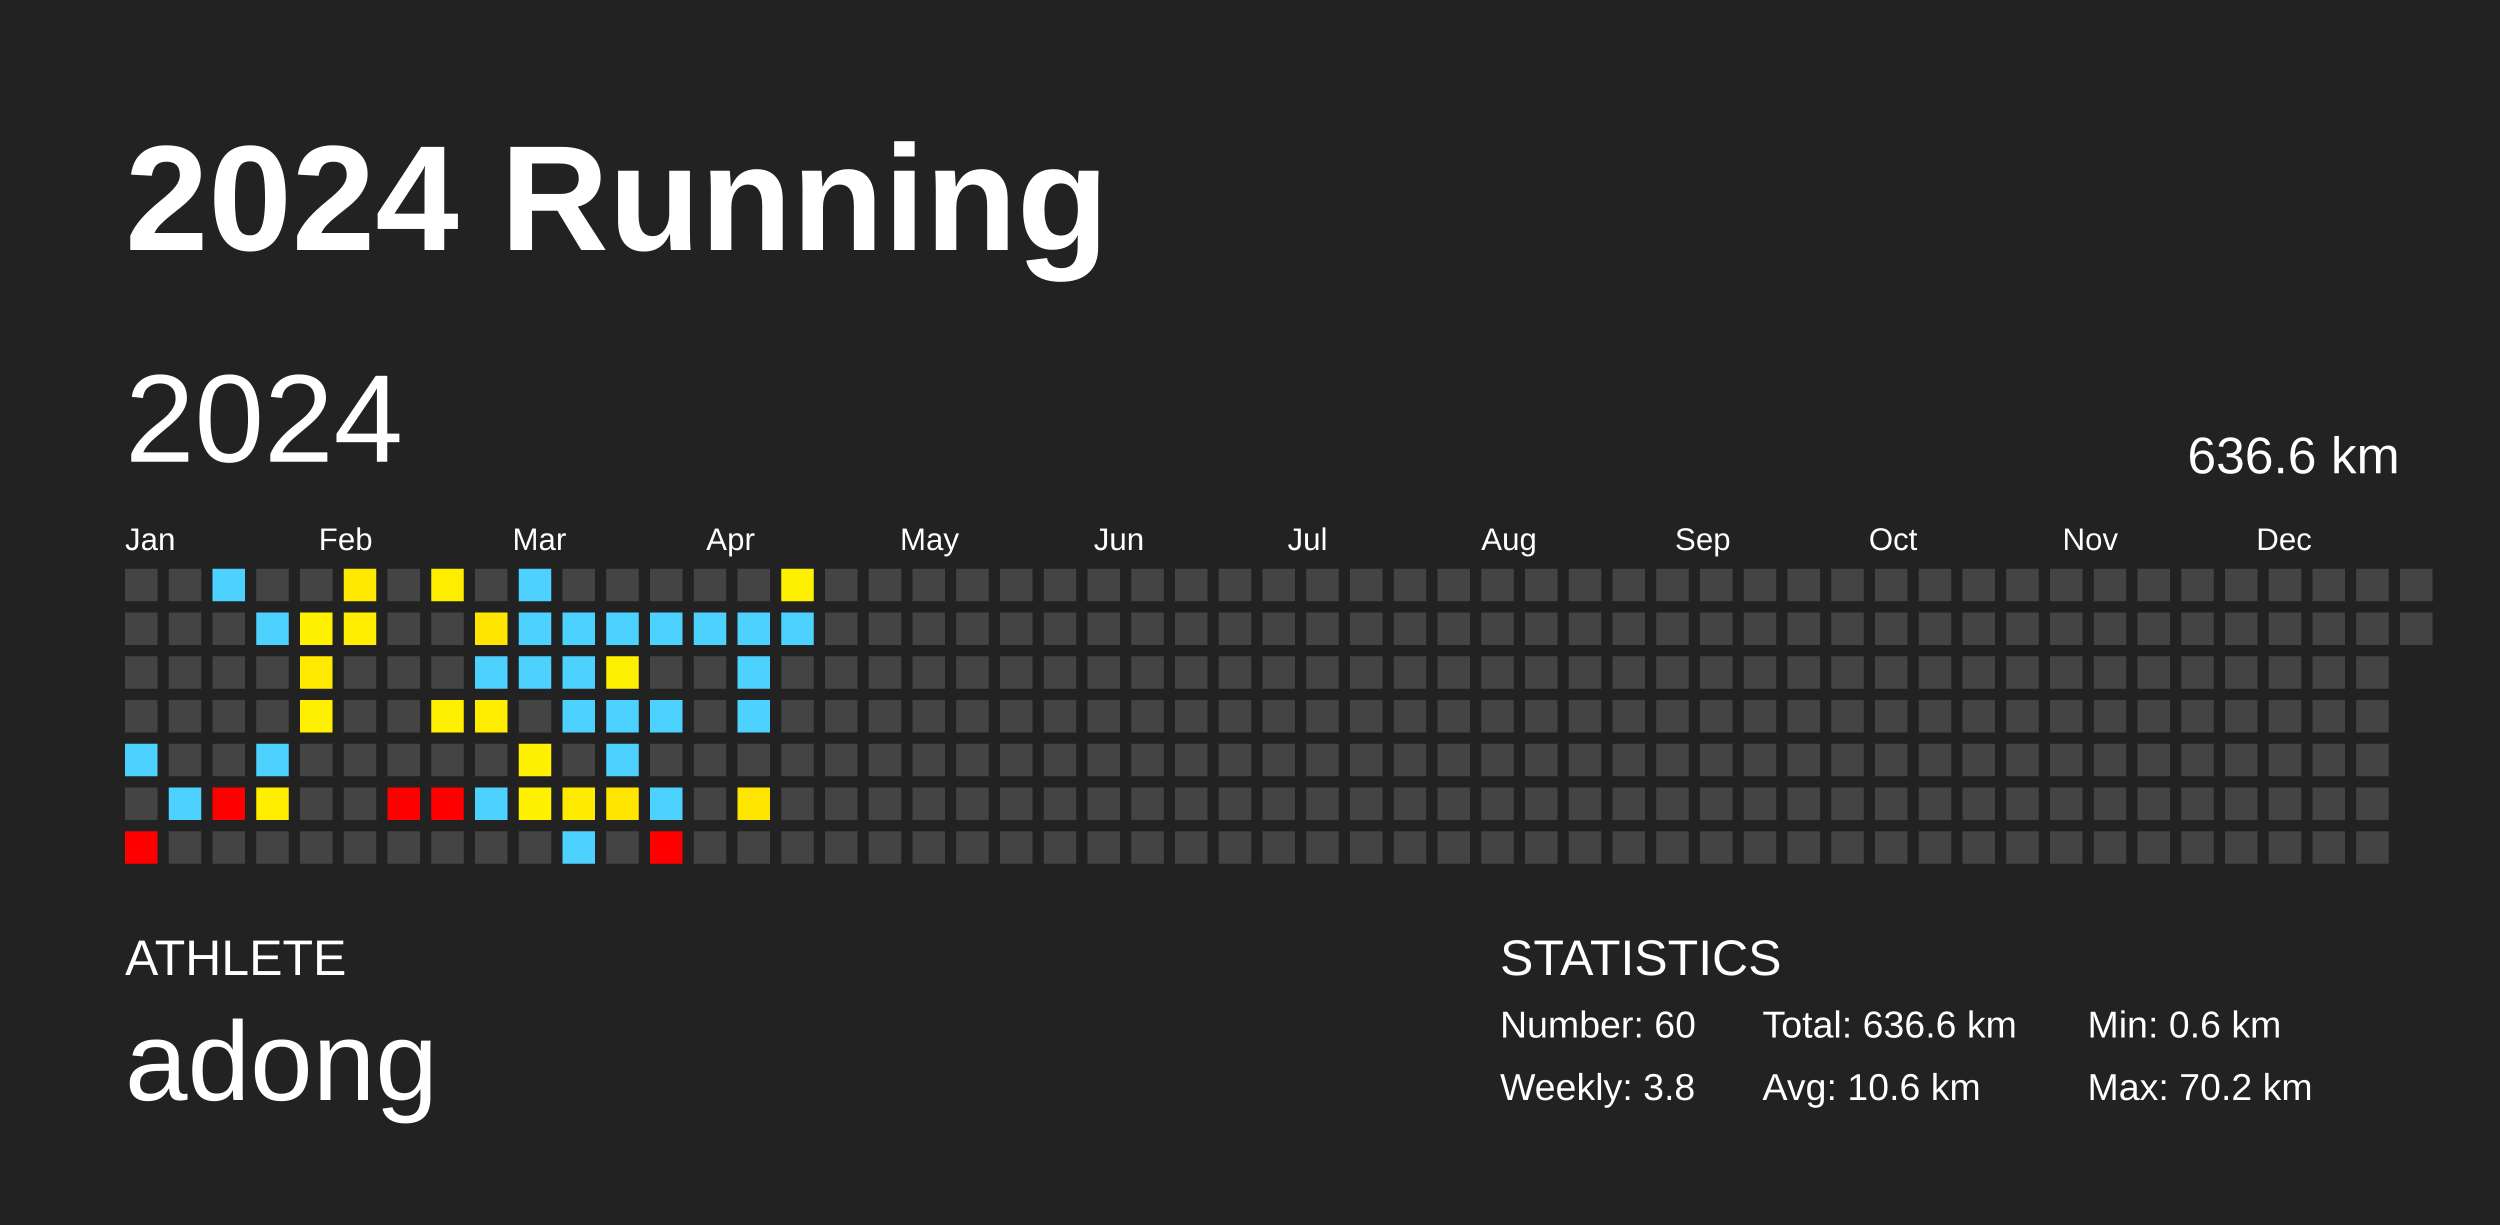
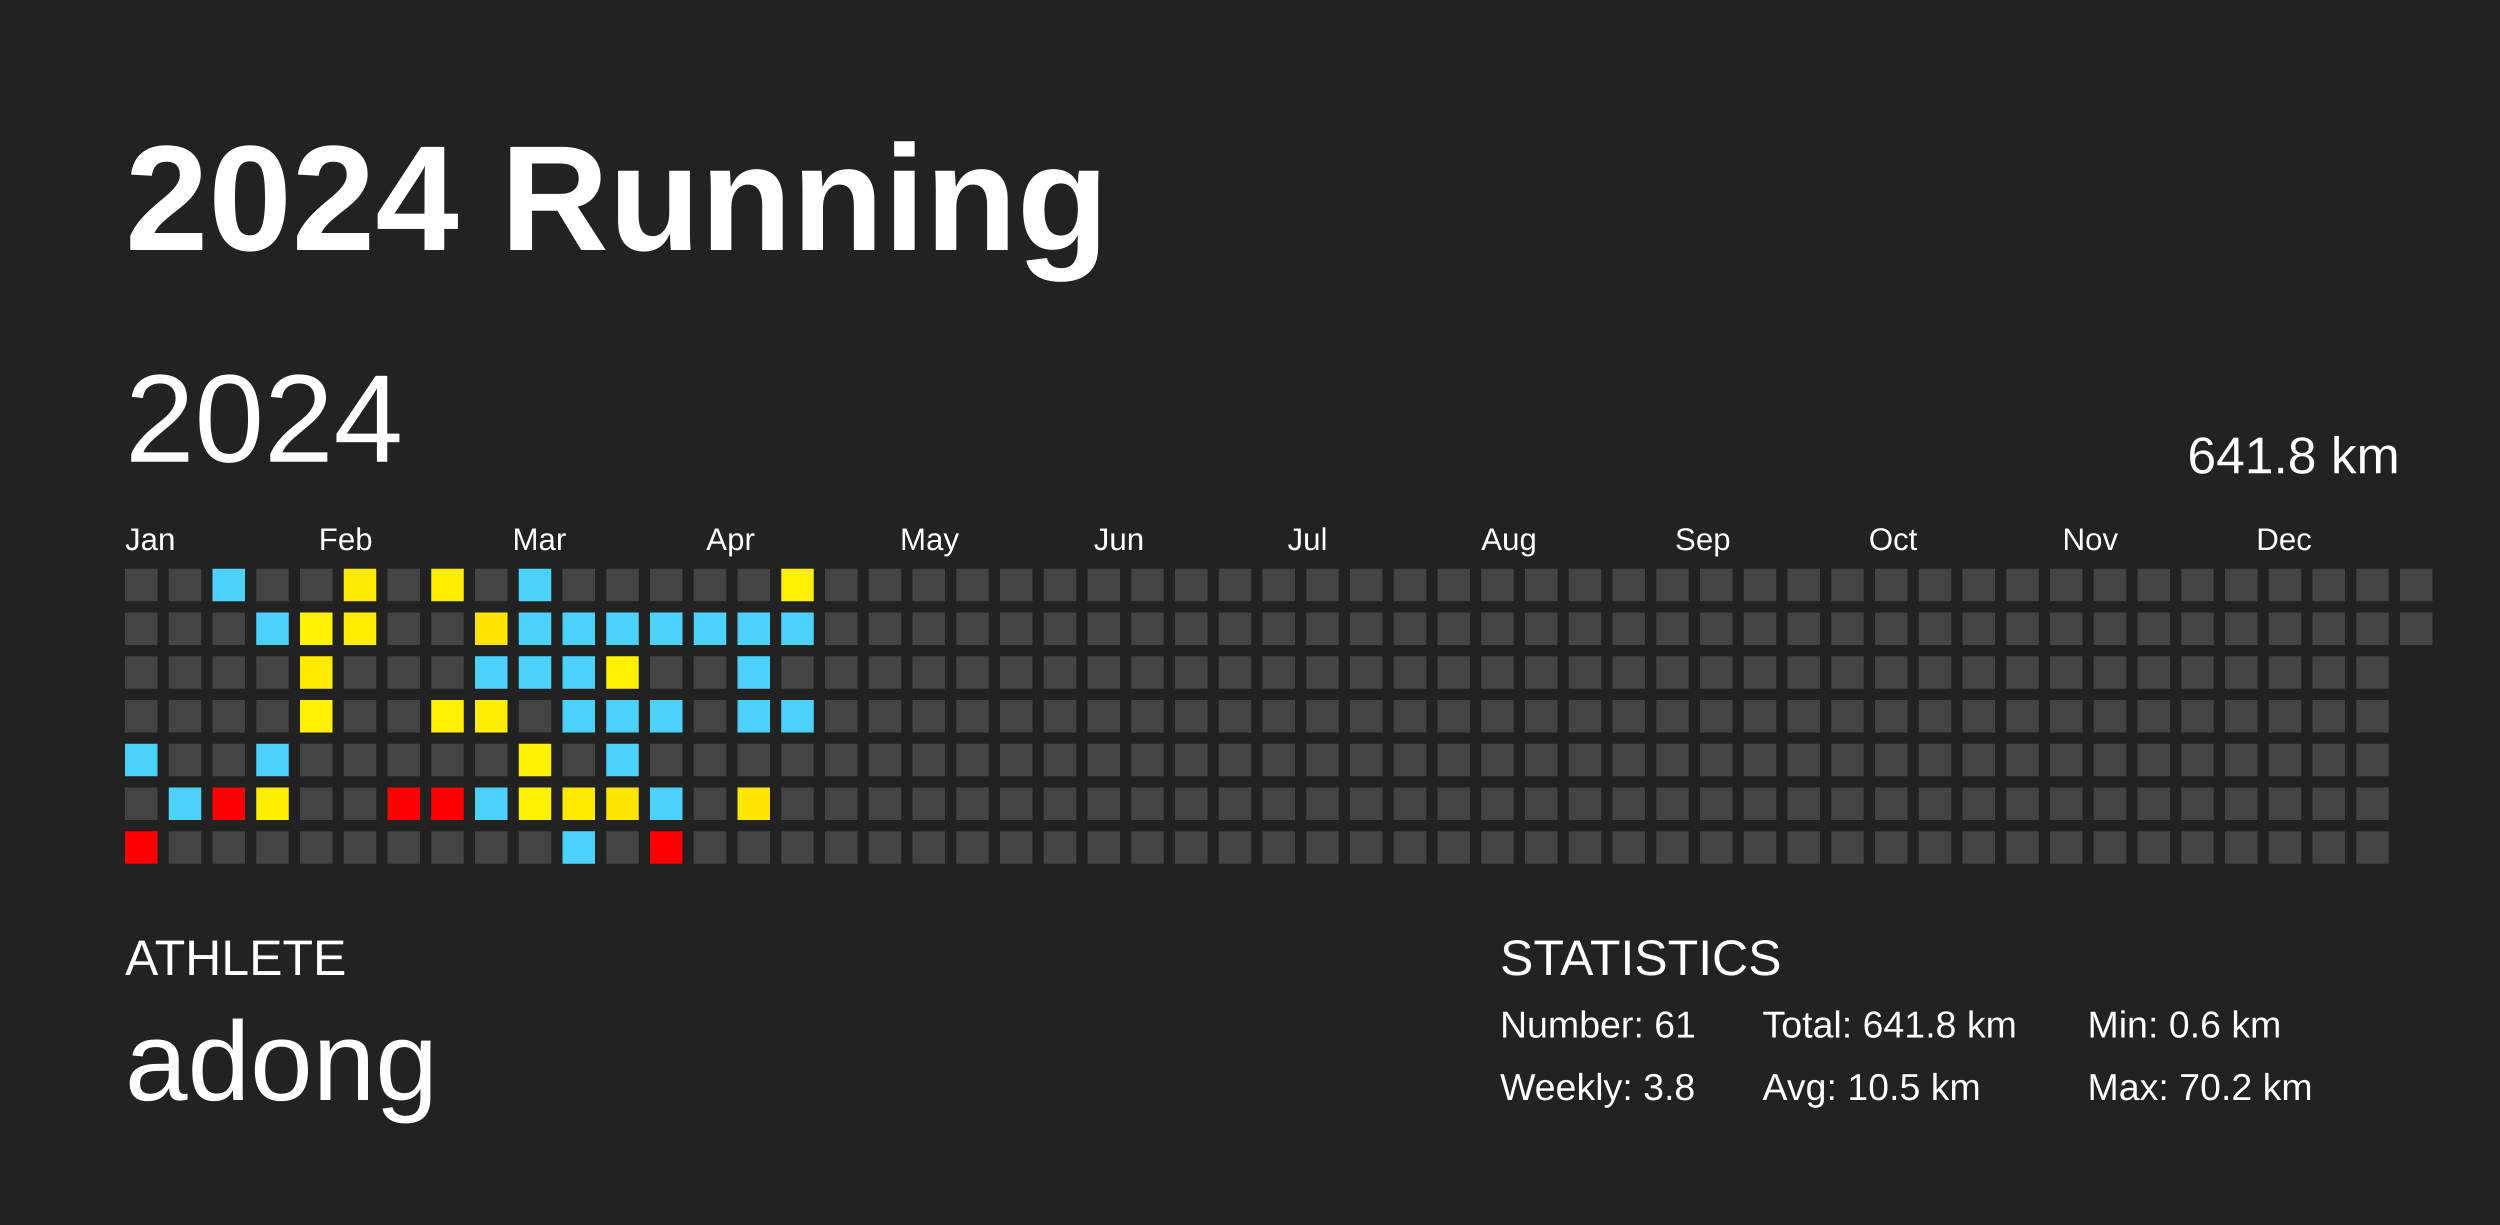
<svg xmlns="http://www.w3.org/2000/svg" baseProfile="full" height="98mm" version="1.1" viewBox="0,0,200,98" width="200mm">
  <defs />
  <rect fill="#222222" height="98" width="200" x="0" y="0" />
  <text fill="#FFFFFF" style="font-size:12px; font-family:Arial; font-weight:bold;" x="10" y="20">2024 Running</text>
  <text fill="#FFFFFF" style="font-size:4px; font-family:Arial" x="10" y="78">ATHLETE</text>
  <text fill="#FFFFFF" style="font-size:9px; font-family:Arial" x="10" y="88">adong</text>
  <text fill="#FFFFFF" style="font-size:4px; font-family:Arial" x="120" y="78">STATISTICS</text>
-   <text fill="#FFFFFF" style="font-size:3px; font-family:Arial" x="120" y="83">Number: 60</text>
+   <text fill="#FFFFFF" style="font-size:3px; font-family:Arial" x="120" y="83">Number: 61</text>
  <text fill="#FFFFFF" style="font-size:3px; font-family:Arial" x="120" y="88">Weekly: 3.8</text>
-   <text fill="#FFFFFF" style="font-size:3px; font-family:Arial" x="141" y="83">Total: 636.6 km</text>
-   <text fill="#FFFFFF" style="font-size:3px; font-family:Arial" x="141" y="88">Avg: 10.6 km</text>
+   <text fill="#FFFFFF" style="font-size:3px; font-family:Arial" x="141" y="83">Total: 641.8 km</text>
+   <text fill="#FFFFFF" style="font-size:3px; font-family:Arial" x="141" y="88">Avg: 10.5 km</text>
  <text fill="#FFFFFF" style="font-size:3px; font-family:Arial" x="167" y="83">Min: 0.6 km</text>
  <text fill="#FFFFFF" style="font-size:3px; font-family:Arial" x="167" y="88">Max: 70.2 km</text>
  <text dominant-baseline="hanging" fill="#FFFFFF" style="font-size:10.0px; font-family:Arial;" x="10" y="30">2024</text>
-   <text dominant-baseline="hanging" fill="#FFFFFF" style="font-size:4.125px; font-family:Arial;" x="175" y="35">636.6 km</text>
+   <text dominant-baseline="hanging" fill="#FFFFFF" style="font-size:4.125px; font-family:Arial;" x="175" y="35">641.8 km</text>
  <text fill="#FFFFFF" style="font-size:2.5px; font-family:Arial" x="10.0" y="44">Jan</text>
  <text fill="#FFFFFF" style="font-size:2.5px; font-family:Arial" x="25.5" y="44">Feb</text>
  <text fill="#FFFFFF" style="font-size:2.5px; font-family:Arial" x="41.0" y="44">Mar</text>
  <text fill="#FFFFFF" style="font-size:2.5px; font-family:Arial" x="56.5" y="44">Apr</text>
  <text fill="#FFFFFF" style="font-size:2.5px; font-family:Arial" x="72.0" y="44">May</text>
  <text fill="#FFFFFF" style="font-size:2.5px; font-family:Arial" x="87.5" y="44">Jun</text>
  <text fill="#FFFFFF" style="font-size:2.5px; font-family:Arial" x="103.0" y="44">Jul</text>
  <text fill="#FFFFFF" style="font-size:2.5px; font-family:Arial" x="118.5" y="44">Aug</text>
  <text fill="#FFFFFF" style="font-size:2.5px; font-family:Arial" x="134.0" y="44">Sep</text>
  <text fill="#FFFFFF" style="font-size:2.5px; font-family:Arial" x="149.5" y="44">Oct</text>
  <text fill="#FFFFFF" style="font-size:2.5px; font-family:Arial" x="165.0" y="44">Nov</text>
  <text fill="#FFFFFF" style="font-size:2.5px; font-family:Arial" x="180.5" y="44">Dec</text>
  <rect fill="#444444" height="2.6" width="2.6" x="10.0" y="45.5" />
  <rect fill="#444444" height="2.6" width="2.6" x="10.0" y="49.0" />
  <rect fill="#444444" height="2.6" width="2.6" x="10.0" y="52.5" />
  <rect fill="#444444" height="2.6" width="2.6" x="10.0" y="56.0" />
  <rect fill="#4dd2ff" height="2.6" width="2.6" x="10.0" y="59.5" />
  <rect fill="#444444" height="2.6" width="2.6" x="10.0" y="63.0" />
  <rect fill="red" height="2.6" width="2.6" x="10.0" y="66.5" />
  <rect fill="#444444" height="2.6" width="2.6" x="13.5" y="45.5" />
  <rect fill="#444444" height="2.6" width="2.6" x="13.5" y="49.0" />
  <rect fill="#444444" height="2.6" width="2.6" x="13.5" y="52.5" />
  <rect fill="#444444" height="2.6" width="2.6" x="13.5" y="56.0" />
  <rect fill="#444444" height="2.6" width="2.6" x="13.5" y="59.5" />
  <rect fill="#4dd2ff" height="2.6" width="2.6" x="13.5" y="63.0" />
  <rect fill="#444444" height="2.6" width="2.6" x="13.5" y="66.5" />
  <rect fill="#4dd2ff" height="2.6" width="2.6" x="17.0" y="45.5" />
  <rect fill="#444444" height="2.6" width="2.6" x="17.0" y="49.0" />
  <rect fill="#444444" height="2.6" width="2.6" x="17.0" y="52.5" />
  <rect fill="#444444" height="2.6" width="2.6" x="17.0" y="56.0" />
  <rect fill="#444444" height="2.6" width="2.6" x="17.0" y="59.5" />
  <rect fill="red" height="2.6" width="2.6" x="17.0" y="63.0" />
  <rect fill="#444444" height="2.6" width="2.6" x="17.0" y="66.5" />
  <rect fill="#444444" height="2.6" width="2.6" x="20.5" y="45.5" />
  <rect fill="#4dd2ff" height="2.6" width="2.6" x="20.5" y="49.0" />
  <rect fill="#444444" height="2.6" width="2.6" x="20.5" y="52.5" />
  <rect fill="#444444" height="2.6" width="2.6" x="20.5" y="56.0" />
  <rect fill="#4dd2ff" height="2.6" width="2.6" x="20.5" y="59.5" />
  <rect fill="#ffee00" height="2.6" width="2.6" x="20.5" y="63.0" />
  <rect fill="#444444" height="2.6" width="2.6" x="20.5" y="66.5" />
  <rect fill="#444444" height="2.6" width="2.6" x="24.0" y="45.5" />
  <rect fill="#fff100" height="2.6" width="2.6" x="24.0" y="49.0" />
  <rect fill="#ffea00" height="2.6" width="2.6" x="24.0" y="52.5" />
  <rect fill="#ffef00" height="2.6" width="2.6" x="24.0" y="56.0" />
  <rect fill="#444444" height="2.6" width="2.6" x="24.0" y="59.5" />
  <rect fill="#444444" height="2.6" width="2.6" x="24.0" y="63.0" />
  <rect fill="#444444" height="2.6" width="2.6" x="24.0" y="66.5" />
  <rect fill="#ffe900" height="2.6" width="2.6" x="27.5" y="45.5" />
  <rect fill="#ffee00" height="2.6" width="2.6" x="27.5" y="49.0" />
  <rect fill="#444444" height="2.6" width="2.6" x="27.5" y="52.5" />
  <rect fill="#444444" height="2.6" width="2.6" x="27.5" y="56.0" />
  <rect fill="#444444" height="2.6" width="2.6" x="27.5" y="59.5" />
  <rect fill="#444444" height="2.6" width="2.6" x="27.5" y="63.0" />
  <rect fill="#444444" height="2.6" width="2.6" x="27.5" y="66.5" />
  <rect fill="#444444" height="2.6" width="2.6" x="31.0" y="45.5" />
  <rect fill="#444444" height="2.6" width="2.6" x="31.0" y="49.0" />
  <rect fill="#444444" height="2.6" width="2.6" x="31.0" y="52.5" />
  <rect fill="#444444" height="2.6" width="2.6" x="31.0" y="56.0" />
  <rect fill="#444444" height="2.6" width="2.6" x="31.0" y="59.5" />
  <rect fill="red" height="2.6" width="2.6" x="31.0" y="63.0" />
  <rect fill="#444444" height="2.6" width="2.6" x="31.0" y="66.5" />
  <rect fill="#ffed00" height="2.6" width="2.6" x="34.5" y="45.5" />
  <rect fill="#444444" height="2.6" width="2.6" x="34.5" y="49.0" />
  <rect fill="#444444" height="2.6" width="2.6" x="34.5" y="52.5" />
  <rect fill="#ffef00" height="2.6" width="2.6" x="34.5" y="56.0" />
  <rect fill="#444444" height="2.6" width="2.6" x="34.5" y="59.5" />
  <rect fill="red" height="2.6" width="2.6" x="34.5" y="63.0" />
  <rect fill="#444444" height="2.6" width="2.6" x="34.5" y="66.5" />
  <rect fill="#444444" height="2.6" width="2.6" x="38.0" y="45.5" />
  <rect fill="#ffe500" height="2.6" width="2.6" x="38.0" y="49.0" />
  <rect fill="#4dd2ff" height="2.6" width="2.6" x="38.0" y="52.5" />
  <rect fill="#ffed00" height="2.6" width="2.6" x="38.0" y="56.0" />
  <rect fill="#444444" height="2.6" width="2.6" x="38.0" y="59.5" />
  <rect fill="#4dd2ff" height="2.6" width="2.6" x="38.0" y="63.0" />
  <rect fill="#444444" height="2.6" width="2.6" x="38.0" y="66.5" />
  <rect fill="#4dd2ff" height="2.6" width="2.6" x="41.5" y="45.5" />
  <rect fill="#4dd2ff" height="2.6" width="2.6" x="41.5" y="49.0" />
  <rect fill="#4dd2ff" height="2.6" width="2.6" x="41.5" y="52.5" />
  <rect fill="#444444" height="2.6" width="2.6" x="41.5" y="56.0" />
  <rect fill="#fff100" height="2.6" width="2.6" x="41.5" y="59.5" />
  <rect fill="#fff100" height="2.6" width="2.6" x="41.5" y="63.0" />
  <rect fill="#444444" height="2.6" width="2.6" x="41.5" y="66.5" />
  <rect fill="#444444" height="2.6" width="2.6" x="45.0" y="45.5" />
  <rect fill="#4dd2ff" height="2.6" width="2.6" x="45.0" y="49.0" />
  <rect fill="#4dd2ff" height="2.6" width="2.6" x="45.0" y="52.5" />
  <rect fill="#4dd2ff" height="2.6" width="2.6" x="45.0" y="56.0" />
  <rect fill="#444444" height="2.6" width="2.6" x="45.0" y="59.5" />
  <rect fill="#ffeb00" height="2.6" width="2.6" x="45.0" y="63.0" />
  <rect fill="#4dd2ff" height="2.6" width="2.6" x="45.0" y="66.5" />
  <rect fill="#444444" height="2.6" width="2.6" x="48.5" y="45.5" />
  <rect fill="#4dd2ff" height="2.6" width="2.6" x="48.5" y="49.0" />
  <rect fill="#ffef00" height="2.6" width="2.6" x="48.5" y="52.5" />
  <rect fill="#4dd2ff" height="2.6" width="2.6" x="48.5" y="56.0" />
  <rect fill="#4dd2ff" height="2.6" width="2.6" x="48.5" y="59.5" />
  <rect fill="#ffe500" height="2.6" width="2.6" x="48.5" y="63.0" />
  <rect fill="#444444" height="2.6" width="2.6" x="48.5" y="66.5" />
  <rect fill="#444444" height="2.6" width="2.6" x="52.0" y="45.5" />
  <rect fill="#4dd2ff" height="2.6" width="2.6" x="52.0" y="49.0" />
  <rect fill="#444444" height="2.6" width="2.6" x="52.0" y="52.5" />
  <rect fill="#4dd2ff" height="2.6" width="2.6" x="52.0" y="56.0" />
  <rect fill="#444444" height="2.6" width="2.6" x="52.0" y="59.5" />
  <rect fill="#4dd2ff" height="2.6" width="2.6" x="52.0" y="63.0" />
  <rect fill="red" height="2.6" width="2.6" x="52.0" y="66.5" />
  <rect fill="#444444" height="2.6" width="2.6" x="55.5" y="45.5" />
  <rect fill="#4dd2ff" height="2.6" width="2.6" x="55.5" y="49.0" />
  <rect fill="#444444" height="2.6" width="2.6" x="55.5" y="52.5" />
  <rect fill="#444444" height="2.6" width="2.6" x="55.5" y="56.0" />
  <rect fill="#444444" height="2.6" width="2.6" x="55.5" y="59.5" />
  <rect fill="#444444" height="2.6" width="2.6" x="55.5" y="63.0" />
  <rect fill="#444444" height="2.6" width="2.6" x="55.5" y="66.5" />
  <rect fill="#444444" height="2.6" width="2.6" x="59.0" y="45.5" />
  <rect fill="#4dd2ff" height="2.6" width="2.6" x="59.0" y="49.0" />
  <rect fill="#4dd2ff" height="2.6" width="2.6" x="59.0" y="52.5" />
  <rect fill="#4dd2ff" height="2.6" width="2.6" x="59.0" y="56.0" />
  <rect fill="#444444" height="2.6" width="2.6" x="59.0" y="59.5" />
  <rect fill="#ffe600" height="2.6" width="2.6" x="59.0" y="63.0" />
  <rect fill="#444444" height="2.6" width="2.6" x="59.0" y="66.5" />
  <rect fill="#fff000" height="2.6" width="2.6" x="62.5" y="45.5" />
  <rect fill="#4dd2ff" height="2.6" width="2.6" x="62.5" y="49.0" />
  <rect fill="#444444" height="2.6" width="2.6" x="62.5" y="52.5" />
-   <rect fill="#444444" height="2.6" width="2.6" x="62.5" y="56.0" />
+   <rect fill="#4dd2ff" height="2.6" width="2.6" x="62.5" y="56.0" />
  <rect fill="#444444" height="2.6" width="2.6" x="62.5" y="59.5" />
  <rect fill="#444444" height="2.6" width="2.6" x="62.5" y="63.0" />
  <rect fill="#444444" height="2.6" width="2.6" x="62.5" y="66.5" />
  <rect fill="#444444" height="2.6" width="2.6" x="66.0" y="45.5" />
  <rect fill="#444444" height="2.6" width="2.6" x="66.0" y="49.0" />
  <rect fill="#444444" height="2.6" width="2.6" x="66.0" y="52.5" />
  <rect fill="#444444" height="2.6" width="2.6" x="66.0" y="56.0" />
  <rect fill="#444444" height="2.6" width="2.6" x="66.0" y="59.5" />
  <rect fill="#444444" height="2.6" width="2.6" x="66.0" y="63.0" />
  <rect fill="#444444" height="2.6" width="2.6" x="66.0" y="66.5" />
  <rect fill="#444444" height="2.6" width="2.6" x="69.5" y="45.5" />
  <rect fill="#444444" height="2.6" width="2.6" x="69.5" y="49.0" />
  <rect fill="#444444" height="2.6" width="2.6" x="69.5" y="52.5" />
  <rect fill="#444444" height="2.6" width="2.6" x="69.5" y="56.0" />
  <rect fill="#444444" height="2.6" width="2.6" x="69.5" y="59.5" />
  <rect fill="#444444" height="2.6" width="2.6" x="69.5" y="63.0" />
  <rect fill="#444444" height="2.6" width="2.6" x="69.5" y="66.5" />
  <rect fill="#444444" height="2.6" width="2.6" x="73.0" y="45.5" />
  <rect fill="#444444" height="2.6" width="2.6" x="73.0" y="49.0" />
  <rect fill="#444444" height="2.6" width="2.6" x="73.0" y="52.5" />
  <rect fill="#444444" height="2.6" width="2.6" x="73.0" y="56.0" />
  <rect fill="#444444" height="2.6" width="2.6" x="73.0" y="59.5" />
  <rect fill="#444444" height="2.6" width="2.6" x="73.0" y="63.0" />
  <rect fill="#444444" height="2.6" width="2.6" x="73.0" y="66.5" />
  <rect fill="#444444" height="2.6" width="2.6" x="76.5" y="45.5" />
  <rect fill="#444444" height="2.6" width="2.6" x="76.5" y="49.0" />
  <rect fill="#444444" height="2.6" width="2.6" x="76.5" y="52.5" />
  <rect fill="#444444" height="2.6" width="2.6" x="76.5" y="56.0" />
  <rect fill="#444444" height="2.6" width="2.6" x="76.5" y="59.5" />
  <rect fill="#444444" height="2.6" width="2.6" x="76.5" y="63.0" />
  <rect fill="#444444" height="2.6" width="2.6" x="76.5" y="66.5" />
  <rect fill="#444444" height="2.6" width="2.6" x="80.0" y="45.5" />
  <rect fill="#444444" height="2.6" width="2.6" x="80.0" y="49.0" />
  <rect fill="#444444" height="2.6" width="2.6" x="80.0" y="52.5" />
  <rect fill="#444444" height="2.6" width="2.6" x="80.0" y="56.0" />
  <rect fill="#444444" height="2.6" width="2.6" x="80.0" y="59.5" />
  <rect fill="#444444" height="2.6" width="2.6" x="80.0" y="63.0" />
  <rect fill="#444444" height="2.6" width="2.6" x="80.0" y="66.5" />
  <rect fill="#444444" height="2.6" width="2.6" x="83.5" y="45.5" />
  <rect fill="#444444" height="2.6" width="2.6" x="83.5" y="49.0" />
  <rect fill="#444444" height="2.6" width="2.6" x="83.5" y="52.5" />
  <rect fill="#444444" height="2.6" width="2.6" x="83.5" y="56.0" />
  <rect fill="#444444" height="2.6" width="2.6" x="83.5" y="59.5" />
  <rect fill="#444444" height="2.6" width="2.6" x="83.5" y="63.0" />
  <rect fill="#444444" height="2.6" width="2.6" x="83.5" y="66.5" />
  <rect fill="#444444" height="2.6" width="2.6" x="87.0" y="45.5" />
  <rect fill="#444444" height="2.6" width="2.6" x="87.0" y="49.0" />
  <rect fill="#444444" height="2.6" width="2.6" x="87.0" y="52.5" />
  <rect fill="#444444" height="2.6" width="2.6" x="87.0" y="56.0" />
  <rect fill="#444444" height="2.6" width="2.6" x="87.0" y="59.5" />
  <rect fill="#444444" height="2.6" width="2.6" x="87.0" y="63.0" />
  <rect fill="#444444" height="2.6" width="2.6" x="87.0" y="66.5" />
  <rect fill="#444444" height="2.6" width="2.6" x="90.5" y="45.5" />
  <rect fill="#444444" height="2.6" width="2.6" x="90.5" y="49.0" />
  <rect fill="#444444" height="2.6" width="2.6" x="90.5" y="52.5" />
  <rect fill="#444444" height="2.6" width="2.6" x="90.5" y="56.0" />
  <rect fill="#444444" height="2.6" width="2.6" x="90.5" y="59.5" />
  <rect fill="#444444" height="2.6" width="2.6" x="90.5" y="63.0" />
  <rect fill="#444444" height="2.6" width="2.6" x="90.5" y="66.5" />
  <rect fill="#444444" height="2.6" width="2.6" x="94.0" y="45.5" />
  <rect fill="#444444" height="2.6" width="2.6" x="94.0" y="49.0" />
  <rect fill="#444444" height="2.6" width="2.6" x="94.0" y="52.5" />
  <rect fill="#444444" height="2.6" width="2.6" x="94.0" y="56.0" />
  <rect fill="#444444" height="2.6" width="2.6" x="94.0" y="59.5" />
  <rect fill="#444444" height="2.6" width="2.6" x="94.0" y="63.0" />
  <rect fill="#444444" height="2.6" width="2.6" x="94.0" y="66.5" />
  <rect fill="#444444" height="2.6" width="2.6" x="97.5" y="45.5" />
  <rect fill="#444444" height="2.6" width="2.6" x="97.5" y="49.0" />
  <rect fill="#444444" height="2.6" width="2.6" x="97.5" y="52.5" />
  <rect fill="#444444" height="2.6" width="2.6" x="97.5" y="56.0" />
  <rect fill="#444444" height="2.6" width="2.6" x="97.5" y="59.5" />
  <rect fill="#444444" height="2.6" width="2.6" x="97.5" y="63.0" />
  <rect fill="#444444" height="2.6" width="2.6" x="97.5" y="66.5" />
  <rect fill="#444444" height="2.6" width="2.6" x="101.0" y="45.5" />
  <rect fill="#444444" height="2.6" width="2.6" x="101.0" y="49.0" />
  <rect fill="#444444" height="2.6" width="2.6" x="101.0" y="52.5" />
  <rect fill="#444444" height="2.6" width="2.6" x="101.0" y="56.0" />
  <rect fill="#444444" height="2.6" width="2.6" x="101.0" y="59.5" />
  <rect fill="#444444" height="2.6" width="2.6" x="101.0" y="63.0" />
  <rect fill="#444444" height="2.6" width="2.6" x="101.0" y="66.5" />
  <rect fill="#444444" height="2.6" width="2.6" x="104.5" y="45.5" />
  <rect fill="#444444" height="2.6" width="2.6" x="104.5" y="49.0" />
  <rect fill="#444444" height="2.6" width="2.6" x="104.5" y="52.5" />
  <rect fill="#444444" height="2.6" width="2.6" x="104.5" y="56.0" />
  <rect fill="#444444" height="2.6" width="2.6" x="104.5" y="59.5" />
  <rect fill="#444444" height="2.6" width="2.6" x="104.5" y="63.0" />
  <rect fill="#444444" height="2.6" width="2.6" x="104.5" y="66.5" />
  <rect fill="#444444" height="2.6" width="2.6" x="108.0" y="45.5" />
  <rect fill="#444444" height="2.6" width="2.6" x="108.0" y="49.0" />
  <rect fill="#444444" height="2.6" width="2.6" x="108.0" y="52.5" />
  <rect fill="#444444" height="2.6" width="2.6" x="108.0" y="56.0" />
  <rect fill="#444444" height="2.6" width="2.6" x="108.0" y="59.5" />
  <rect fill="#444444" height="2.6" width="2.6" x="108.0" y="63.0" />
  <rect fill="#444444" height="2.6" width="2.6" x="108.0" y="66.5" />
  <rect fill="#444444" height="2.6" width="2.6" x="111.5" y="45.5" />
  <rect fill="#444444" height="2.6" width="2.6" x="111.5" y="49.0" />
  <rect fill="#444444" height="2.6" width="2.6" x="111.5" y="52.5" />
  <rect fill="#444444" height="2.6" width="2.6" x="111.5" y="56.0" />
  <rect fill="#444444" height="2.6" width="2.6" x="111.5" y="59.5" />
  <rect fill="#444444" height="2.6" width="2.6" x="111.5" y="63.0" />
  <rect fill="#444444" height="2.6" width="2.6" x="111.5" y="66.5" />
  <rect fill="#444444" height="2.6" width="2.6" x="115.0" y="45.5" />
  <rect fill="#444444" height="2.6" width="2.6" x="115.0" y="49.0" />
  <rect fill="#444444" height="2.6" width="2.6" x="115.0" y="52.5" />
  <rect fill="#444444" height="2.6" width="2.6" x="115.0" y="56.0" />
  <rect fill="#444444" height="2.6" width="2.6" x="115.0" y="59.5" />
  <rect fill="#444444" height="2.6" width="2.6" x="115.0" y="63.0" />
  <rect fill="#444444" height="2.6" width="2.6" x="115.0" y="66.5" />
  <rect fill="#444444" height="2.6" width="2.6" x="118.5" y="45.5" />
  <rect fill="#444444" height="2.6" width="2.6" x="118.5" y="49.0" />
  <rect fill="#444444" height="2.6" width="2.6" x="118.5" y="52.5" />
  <rect fill="#444444" height="2.6" width="2.6" x="118.5" y="56.0" />
  <rect fill="#444444" height="2.6" width="2.6" x="118.5" y="59.5" />
  <rect fill="#444444" height="2.6" width="2.6" x="118.5" y="63.0" />
  <rect fill="#444444" height="2.6" width="2.6" x="118.5" y="66.5" />
  <rect fill="#444444" height="2.6" width="2.6" x="122.0" y="45.5" />
  <rect fill="#444444" height="2.6" width="2.6" x="122.0" y="49.0" />
  <rect fill="#444444" height="2.6" width="2.6" x="122.0" y="52.5" />
  <rect fill="#444444" height="2.6" width="2.6" x="122.0" y="56.0" />
  <rect fill="#444444" height="2.6" width="2.6" x="122.0" y="59.5" />
  <rect fill="#444444" height="2.6" width="2.6" x="122.0" y="63.0" />
  <rect fill="#444444" height="2.6" width="2.6" x="122.0" y="66.5" />
  <rect fill="#444444" height="2.6" width="2.6" x="125.5" y="45.5" />
  <rect fill="#444444" height="2.6" width="2.6" x="125.5" y="49.0" />
  <rect fill="#444444" height="2.6" width="2.6" x="125.5" y="52.5" />
  <rect fill="#444444" height="2.6" width="2.6" x="125.5" y="56.0" />
  <rect fill="#444444" height="2.6" width="2.6" x="125.5" y="59.5" />
  <rect fill="#444444" height="2.6" width="2.6" x="125.5" y="63.0" />
  <rect fill="#444444" height="2.6" width="2.6" x="125.5" y="66.5" />
  <rect fill="#444444" height="2.6" width="2.6" x="129.0" y="45.5" />
  <rect fill="#444444" height="2.6" width="2.6" x="129.0" y="49.0" />
  <rect fill="#444444" height="2.6" width="2.6" x="129.0" y="52.5" />
  <rect fill="#444444" height="2.6" width="2.6" x="129.0" y="56.0" />
  <rect fill="#444444" height="2.6" width="2.6" x="129.0" y="59.5" />
  <rect fill="#444444" height="2.6" width="2.6" x="129.0" y="63.0" />
  <rect fill="#444444" height="2.6" width="2.6" x="129.0" y="66.5" />
  <rect fill="#444444" height="2.6" width="2.6" x="132.5" y="45.5" />
  <rect fill="#444444" height="2.6" width="2.6" x="132.5" y="49.0" />
  <rect fill="#444444" height="2.6" width="2.6" x="132.5" y="52.5" />
  <rect fill="#444444" height="2.6" width="2.6" x="132.5" y="56.0" />
  <rect fill="#444444" height="2.6" width="2.6" x="132.5" y="59.5" />
  <rect fill="#444444" height="2.6" width="2.6" x="132.5" y="63.0" />
  <rect fill="#444444" height="2.6" width="2.6" x="132.5" y="66.5" />
  <rect fill="#444444" height="2.6" width="2.6" x="136.0" y="45.5" />
  <rect fill="#444444" height="2.6" width="2.6" x="136.0" y="49.0" />
  <rect fill="#444444" height="2.6" width="2.6" x="136.0" y="52.5" />
  <rect fill="#444444" height="2.6" width="2.6" x="136.0" y="56.0" />
  <rect fill="#444444" height="2.6" width="2.6" x="136.0" y="59.5" />
  <rect fill="#444444" height="2.6" width="2.6" x="136.0" y="63.0" />
  <rect fill="#444444" height="2.6" width="2.6" x="136.0" y="66.5" />
  <rect fill="#444444" height="2.6" width="2.6" x="139.5" y="45.5" />
  <rect fill="#444444" height="2.6" width="2.6" x="139.5" y="49.0" />
  <rect fill="#444444" height="2.6" width="2.6" x="139.5" y="52.5" />
  <rect fill="#444444" height="2.6" width="2.6" x="139.5" y="56.0" />
  <rect fill="#444444" height="2.6" width="2.6" x="139.5" y="59.5" />
  <rect fill="#444444" height="2.6" width="2.6" x="139.5" y="63.0" />
  <rect fill="#444444" height="2.6" width="2.6" x="139.5" y="66.5" />
  <rect fill="#444444" height="2.6" width="2.6" x="143.0" y="45.5" />
  <rect fill="#444444" height="2.6" width="2.6" x="143.0" y="49.0" />
  <rect fill="#444444" height="2.6" width="2.6" x="143.0" y="52.5" />
  <rect fill="#444444" height="2.6" width="2.6" x="143.0" y="56.0" />
  <rect fill="#444444" height="2.6" width="2.6" x="143.0" y="59.5" />
  <rect fill="#444444" height="2.6" width="2.6" x="143.0" y="63.0" />
  <rect fill="#444444" height="2.6" width="2.6" x="143.0" y="66.5" />
  <rect fill="#444444" height="2.6" width="2.6" x="146.5" y="45.5" />
  <rect fill="#444444" height="2.6" width="2.6" x="146.5" y="49.0" />
  <rect fill="#444444" height="2.6" width="2.6" x="146.5" y="52.5" />
  <rect fill="#444444" height="2.6" width="2.6" x="146.5" y="56.0" />
  <rect fill="#444444" height="2.6" width="2.6" x="146.5" y="59.5" />
  <rect fill="#444444" height="2.6" width="2.6" x="146.5" y="63.0" />
  <rect fill="#444444" height="2.6" width="2.6" x="146.5" y="66.5" />
  <rect fill="#444444" height="2.6" width="2.6" x="150.0" y="45.5" />
  <rect fill="#444444" height="2.6" width="2.6" x="150.0" y="49.0" />
  <rect fill="#444444" height="2.6" width="2.6" x="150.0" y="52.5" />
  <rect fill="#444444" height="2.6" width="2.6" x="150.0" y="56.0" />
  <rect fill="#444444" height="2.6" width="2.6" x="150.0" y="59.5" />
  <rect fill="#444444" height="2.6" width="2.6" x="150.0" y="63.0" />
  <rect fill="#444444" height="2.6" width="2.6" x="150.0" y="66.5" />
  <rect fill="#444444" height="2.6" width="2.6" x="153.5" y="45.5" />
  <rect fill="#444444" height="2.6" width="2.6" x="153.5" y="49.0" />
  <rect fill="#444444" height="2.6" width="2.6" x="153.5" y="52.5" />
  <rect fill="#444444" height="2.6" width="2.6" x="153.5" y="56.0" />
  <rect fill="#444444" height="2.6" width="2.6" x="153.5" y="59.5" />
  <rect fill="#444444" height="2.6" width="2.6" x="153.5" y="63.0" />
  <rect fill="#444444" height="2.6" width="2.6" x="153.5" y="66.5" />
  <rect fill="#444444" height="2.6" width="2.6" x="157.0" y="45.5" />
  <rect fill="#444444" height="2.6" width="2.6" x="157.0" y="49.0" />
  <rect fill="#444444" height="2.6" width="2.6" x="157.0" y="52.5" />
  <rect fill="#444444" height="2.6" width="2.6" x="157.0" y="56.0" />
  <rect fill="#444444" height="2.6" width="2.6" x="157.0" y="59.5" />
  <rect fill="#444444" height="2.6" width="2.6" x="157.0" y="63.0" />
  <rect fill="#444444" height="2.6" width="2.6" x="157.0" y="66.5" />
  <rect fill="#444444" height="2.6" width="2.6" x="160.5" y="45.5" />
  <rect fill="#444444" height="2.6" width="2.6" x="160.5" y="49.0" />
  <rect fill="#444444" height="2.6" width="2.6" x="160.5" y="52.5" />
  <rect fill="#444444" height="2.6" width="2.6" x="160.5" y="56.0" />
  <rect fill="#444444" height="2.6" width="2.6" x="160.5" y="59.5" />
  <rect fill="#444444" height="2.6" width="2.6" x="160.5" y="63.0" />
  <rect fill="#444444" height="2.6" width="2.6" x="160.5" y="66.5" />
  <rect fill="#444444" height="2.6" width="2.6" x="164.0" y="45.5" />
  <rect fill="#444444" height="2.6" width="2.6" x="164.0" y="49.0" />
  <rect fill="#444444" height="2.6" width="2.6" x="164.0" y="52.5" />
  <rect fill="#444444" height="2.6" width="2.6" x="164.0" y="56.0" />
  <rect fill="#444444" height="2.6" width="2.6" x="164.0" y="59.5" />
  <rect fill="#444444" height="2.6" width="2.6" x="164.0" y="63.0" />
  <rect fill="#444444" height="2.6" width="2.6" x="164.0" y="66.5" />
  <rect fill="#444444" height="2.6" width="2.6" x="167.5" y="45.5" />
  <rect fill="#444444" height="2.6" width="2.6" x="167.5" y="49.0" />
  <rect fill="#444444" height="2.6" width="2.6" x="167.5" y="52.5" />
  <rect fill="#444444" height="2.6" width="2.6" x="167.5" y="56.0" />
  <rect fill="#444444" height="2.6" width="2.6" x="167.5" y="59.5" />
  <rect fill="#444444" height="2.6" width="2.6" x="167.5" y="63.0" />
  <rect fill="#444444" height="2.6" width="2.6" x="167.5" y="66.5" />
  <rect fill="#444444" height="2.6" width="2.6" x="171.0" y="45.5" />
  <rect fill="#444444" height="2.6" width="2.6" x="171.0" y="49.0" />
  <rect fill="#444444" height="2.6" width="2.6" x="171.0" y="52.5" />
  <rect fill="#444444" height="2.6" width="2.6" x="171.0" y="56.0" />
  <rect fill="#444444" height="2.6" width="2.6" x="171.0" y="59.5" />
  <rect fill="#444444" height="2.6" width="2.6" x="171.0" y="63.0" />
  <rect fill="#444444" height="2.6" width="2.6" x="171.0" y="66.5" />
  <rect fill="#444444" height="2.6" width="2.6" x="174.5" y="45.5" />
  <rect fill="#444444" height="2.6" width="2.6" x="174.5" y="49.0" />
  <rect fill="#444444" height="2.6" width="2.6" x="174.5" y="52.5" />
  <rect fill="#444444" height="2.6" width="2.6" x="174.5" y="56.0" />
  <rect fill="#444444" height="2.6" width="2.6" x="174.5" y="59.5" />
  <rect fill="#444444" height="2.6" width="2.6" x="174.5" y="63.0" />
  <rect fill="#444444" height="2.6" width="2.6" x="174.5" y="66.5" />
  <rect fill="#444444" height="2.6" width="2.6" x="178.0" y="45.5" />
  <rect fill="#444444" height="2.6" width="2.6" x="178.0" y="49.0" />
  <rect fill="#444444" height="2.6" width="2.6" x="178.0" y="52.5" />
  <rect fill="#444444" height="2.6" width="2.6" x="178.0" y="56.0" />
  <rect fill="#444444" height="2.6" width="2.6" x="178.0" y="59.5" />
  <rect fill="#444444" height="2.6" width="2.6" x="178.0" y="63.0" />
  <rect fill="#444444" height="2.6" width="2.6" x="178.0" y="66.5" />
  <rect fill="#444444" height="2.6" width="2.6" x="181.5" y="45.5" />
  <rect fill="#444444" height="2.6" width="2.6" x="181.5" y="49.0" />
  <rect fill="#444444" height="2.6" width="2.6" x="181.5" y="52.5" />
  <rect fill="#444444" height="2.6" width="2.6" x="181.5" y="56.0" />
  <rect fill="#444444" height="2.6" width="2.6" x="181.5" y="59.5" />
  <rect fill="#444444" height="2.6" width="2.6" x="181.5" y="63.0" />
  <rect fill="#444444" height="2.6" width="2.6" x="181.5" y="66.5" />
  <rect fill="#444444" height="2.6" width="2.6" x="185.0" y="45.5" />
  <rect fill="#444444" height="2.6" width="2.6" x="185.0" y="49.0" />
  <rect fill="#444444" height="2.6" width="2.6" x="185.0" y="52.5" />
  <rect fill="#444444" height="2.6" width="2.6" x="185.0" y="56.0" />
  <rect fill="#444444" height="2.6" width="2.6" x="185.0" y="59.5" />
  <rect fill="#444444" height="2.6" width="2.6" x="185.0" y="63.0" />
  <rect fill="#444444" height="2.6" width="2.6" x="185.0" y="66.5" />
  <rect fill="#444444" height="2.6" width="2.6" x="188.5" y="45.5" />
  <rect fill="#444444" height="2.6" width="2.6" x="188.5" y="49.0" />
  <rect fill="#444444" height="2.6" width="2.6" x="188.5" y="52.5" />
  <rect fill="#444444" height="2.6" width="2.6" x="188.5" y="56.0" />
  <rect fill="#444444" height="2.6" width="2.6" x="188.5" y="59.5" />
  <rect fill="#444444" height="2.6" width="2.6" x="188.5" y="63.0" />
  <rect fill="#444444" height="2.6" width="2.6" x="188.5" y="66.5" />
  <rect fill="#444444" height="2.6" width="2.6" x="192.0" y="45.5" />
  <rect fill="#444444" height="2.6" width="2.6" x="192.0" y="49.0" />
</svg>
